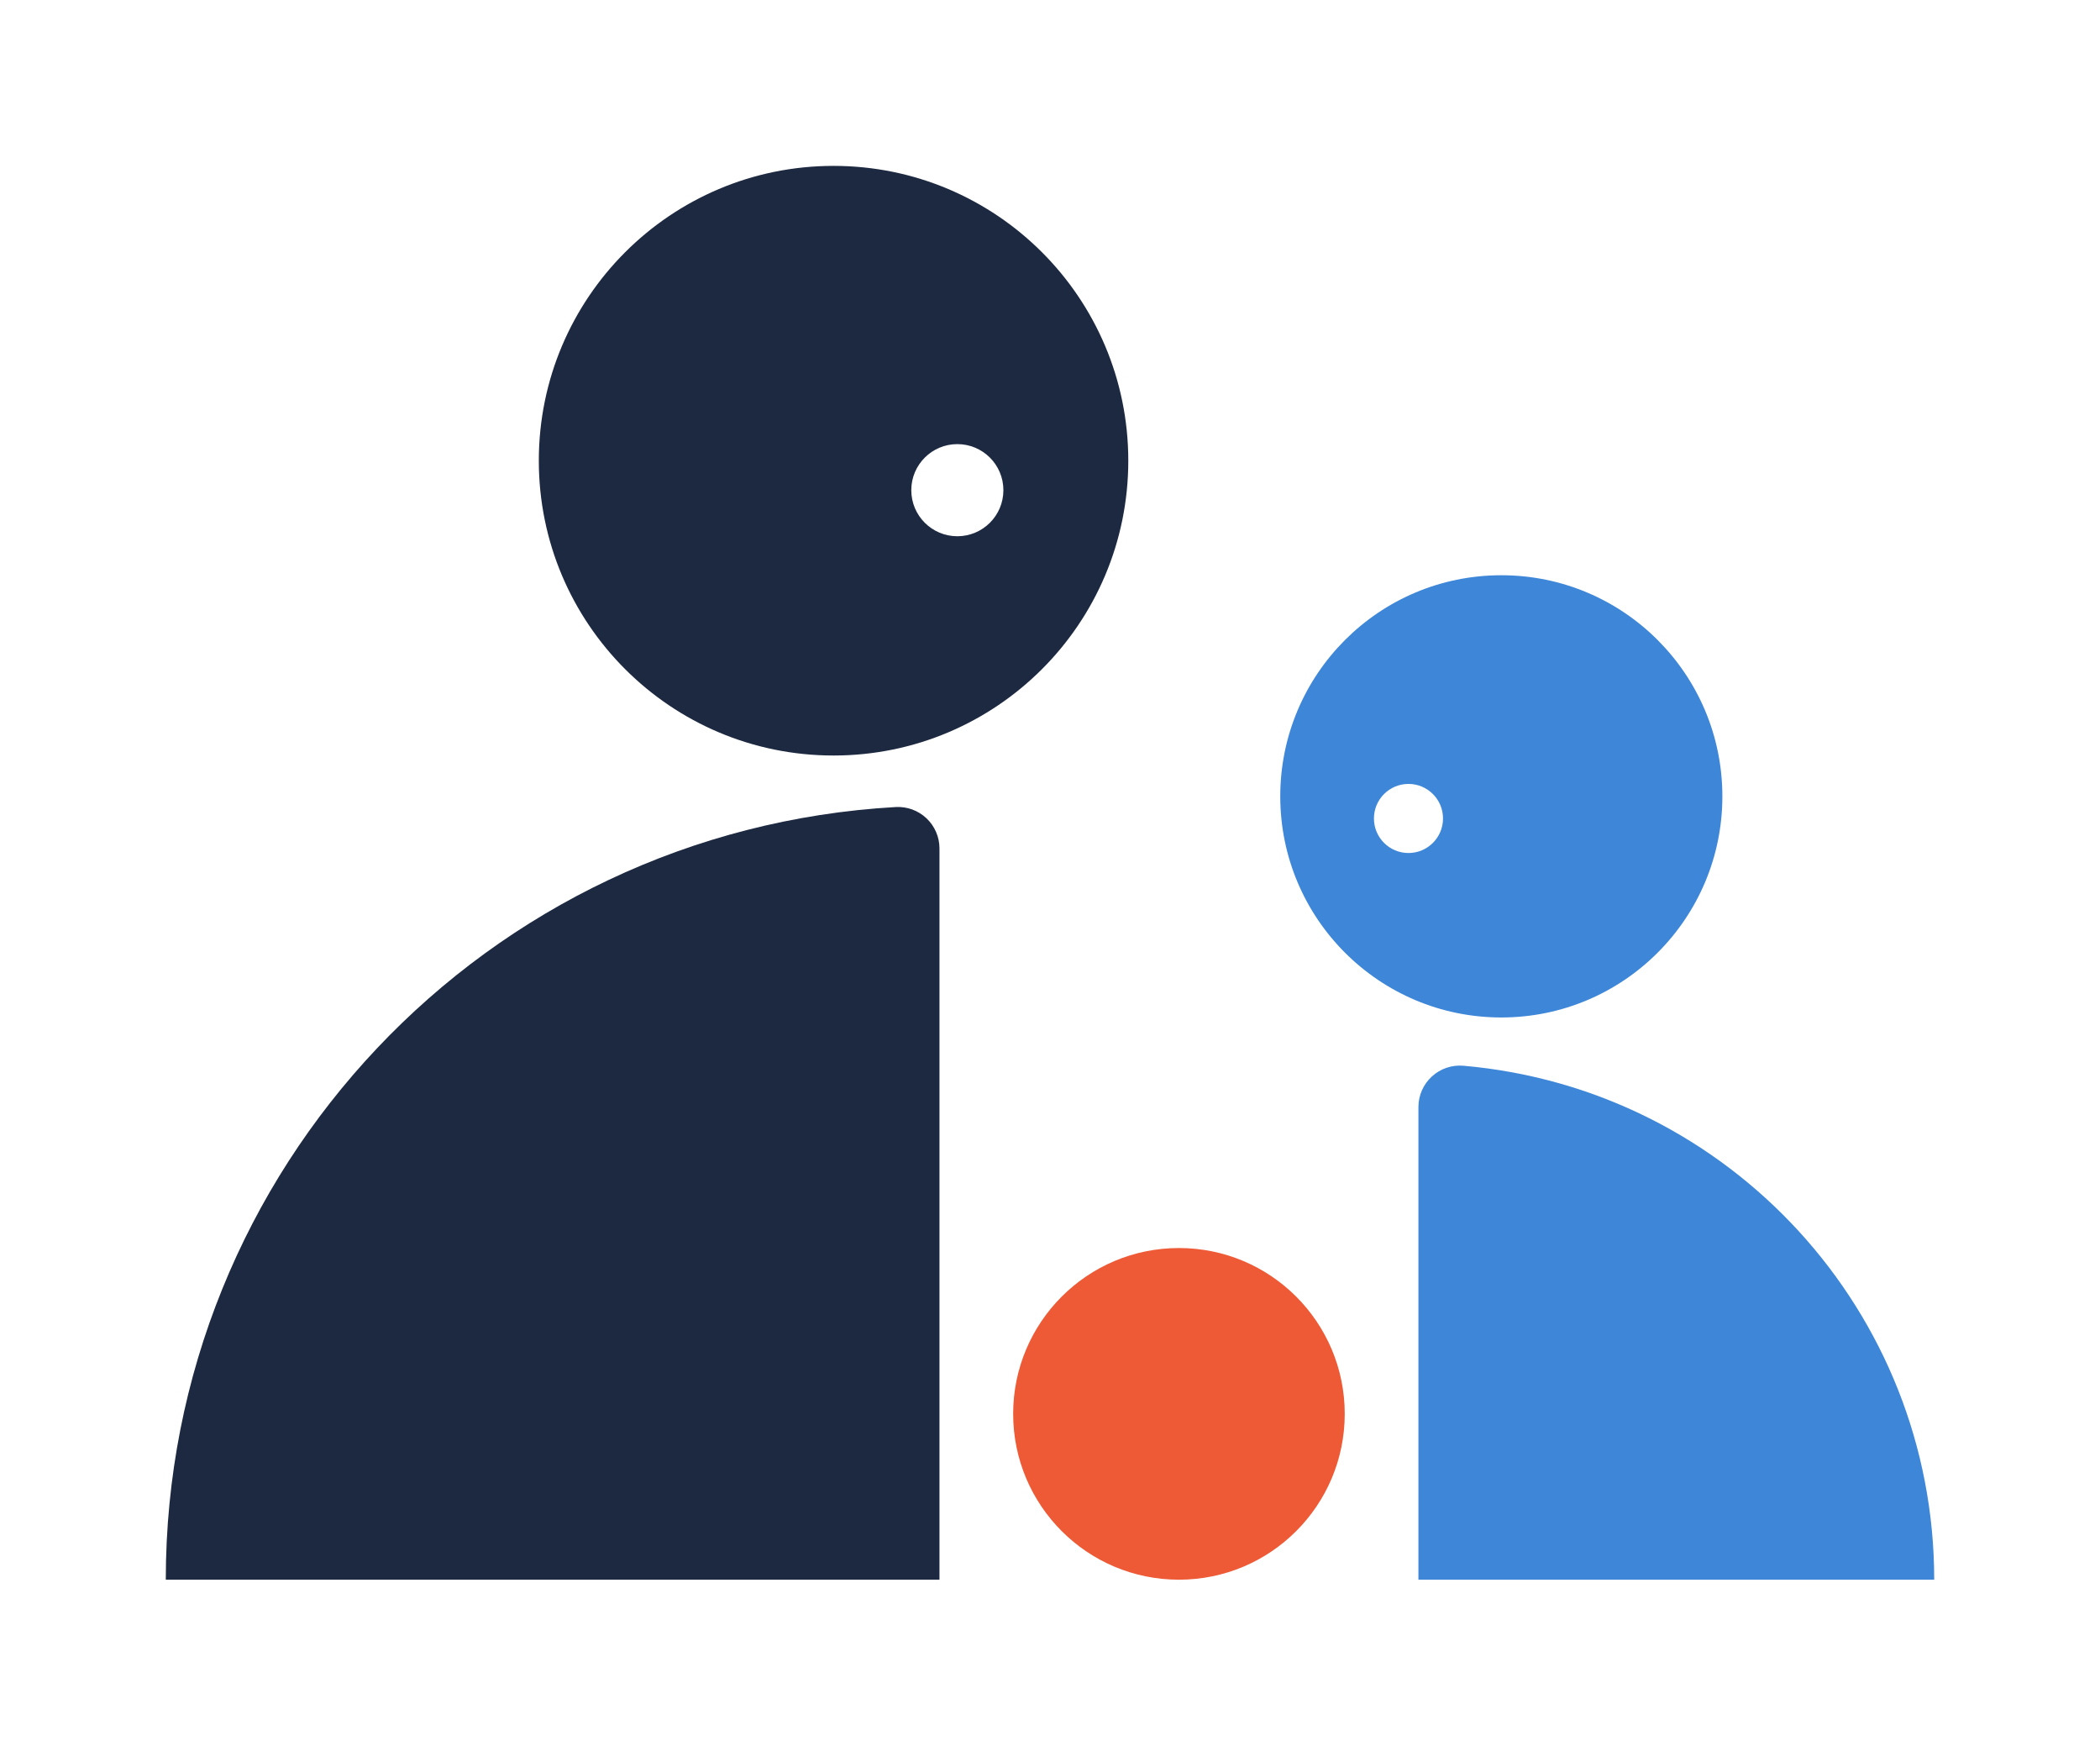
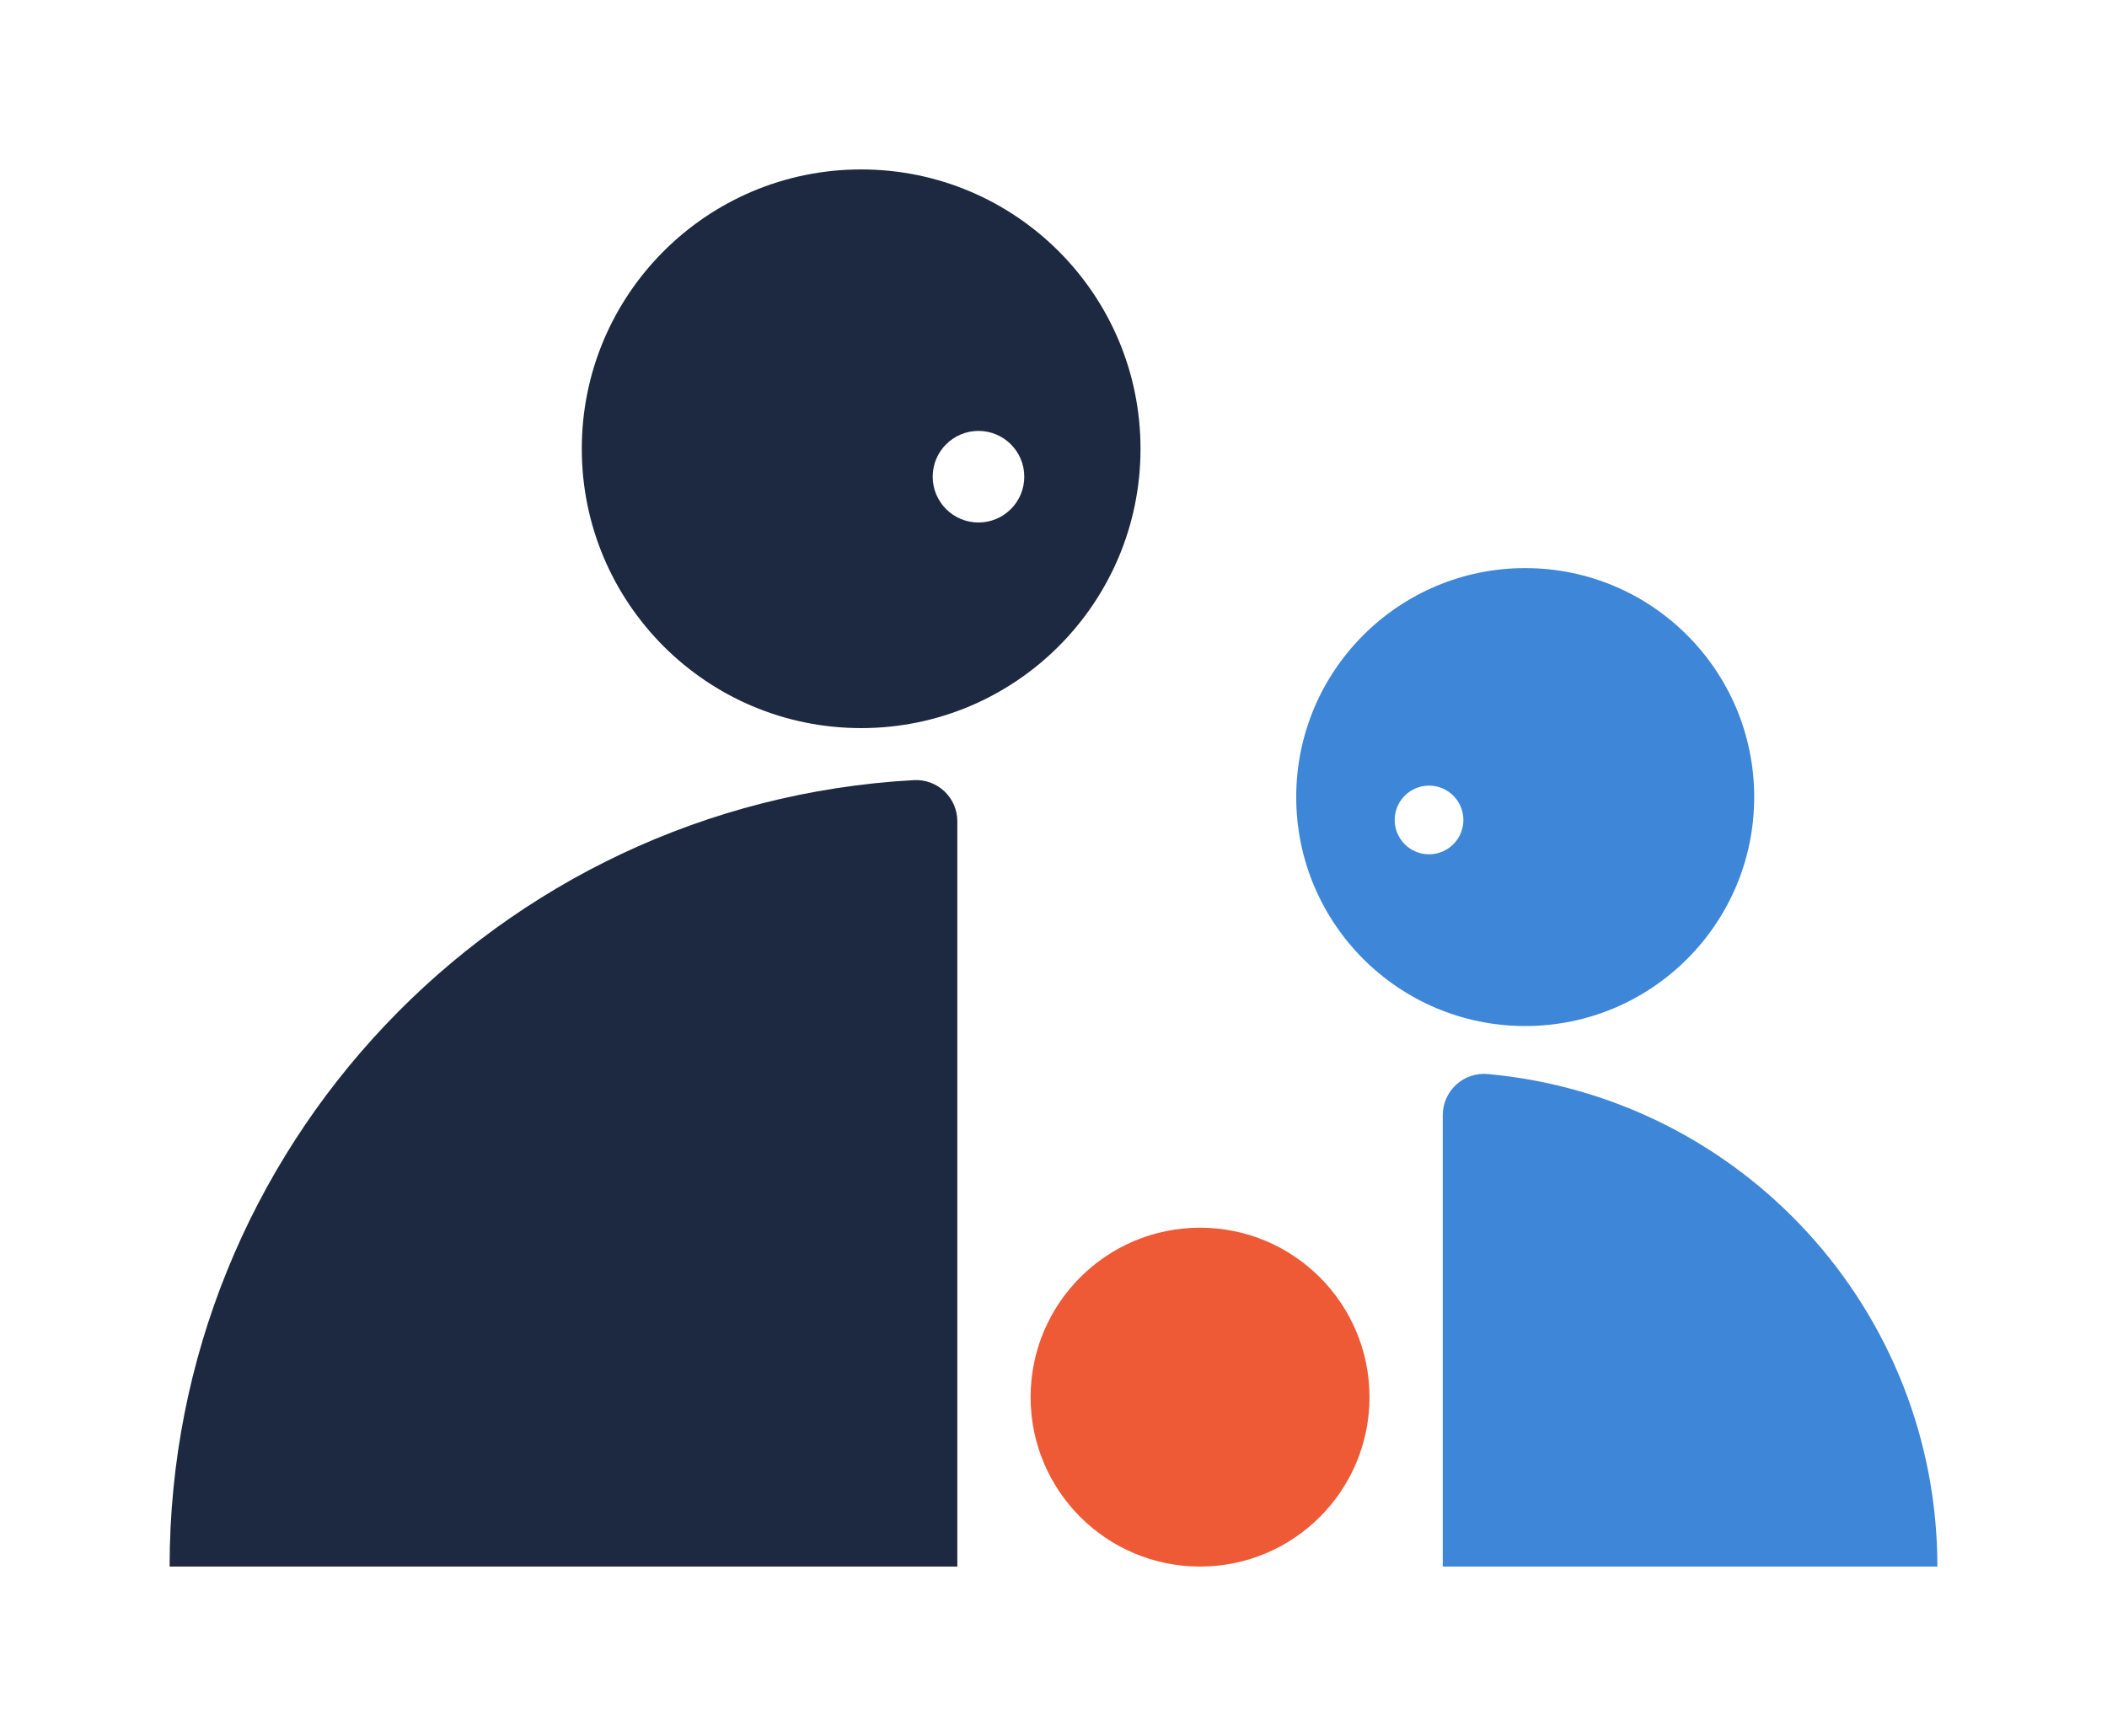
- <svg xmlns="http://www.w3.org/2000/svg" viewBox="-512 -685.83 912 757.83" width="1000" height="831" role="img" aria-label="Play Before Pixels">
-   <path class="a" fill="#1D2940" d="M-104 0V-317.49A18 18 0 0 0 -123.02 -335.46A336 336 0 0 0 -440 0ZM-278 -485.83A128 128 0 1 1 -22 -485.83A128 128 0 1 1 -278 -485.83ZM-116.24 -473.03A20 20 0 1 0 -76.24 -473.03A20 20 0 1 0 -116.24 -473.03Z" />
-   <path class="c" fill="#3D86D8" d="M104 0V-205.21A18 18 0 0 1 123.57 -223.14A224 224 0 0 1 328 0ZM44 -340.1A96 96 0 1 1 236 -340.1A96 96 0 1 1 44 -340.1ZM84.68 -330.5A15 15 0 1 0 114.68 -330.5A15 15 0 1 0 84.68 -330.5Z" />
-   <path class="b" fill="#EE5A36" d="M-72 -72A72 72 0 1 1 72 -72A72 72 0 1 1 -72 -72Z" />
+ <svg xmlns="http://www.w3.org/2000/svg" viewBox="-524 -684.2 920 758.2" width="1000" height="824" role="img" aria-label="Play Before Pixels">
+   <path class="a" fill="#1D2940" d="M-106 0V-325.5A18 18 0 0 0 -124.99 -343.48A344 344 0 0 0 -450 0ZM-270 -488.2A122 122 0 1 1 -26 -488.2A122 122 0 1 1 -270 -488.2ZM-116.76 -476A20 20 0 1 0 -76.76 -476A20 20 0 1 0 -116.76 -476Z" />
+   <path class="c" fill="#3D86D8" d="M106 0V-197.18A18 18 0 0 1 125.64 -215.11A216 216 0 0 1 322 0ZM42 -336.08A100 100 0 1 1 242 -336.08A100 100 0 1 1 42 -336.08ZM85 -326.08A15 15 0 1 0 115 -326.08A15 15 0 1 0 85 -326.08Z" />
+   <path class="b" fill="#EE5A36" d="M-74 -74A74 74 0 1 1 74 -74A74 74 0 1 1 -74 -74Z" />
</svg>
